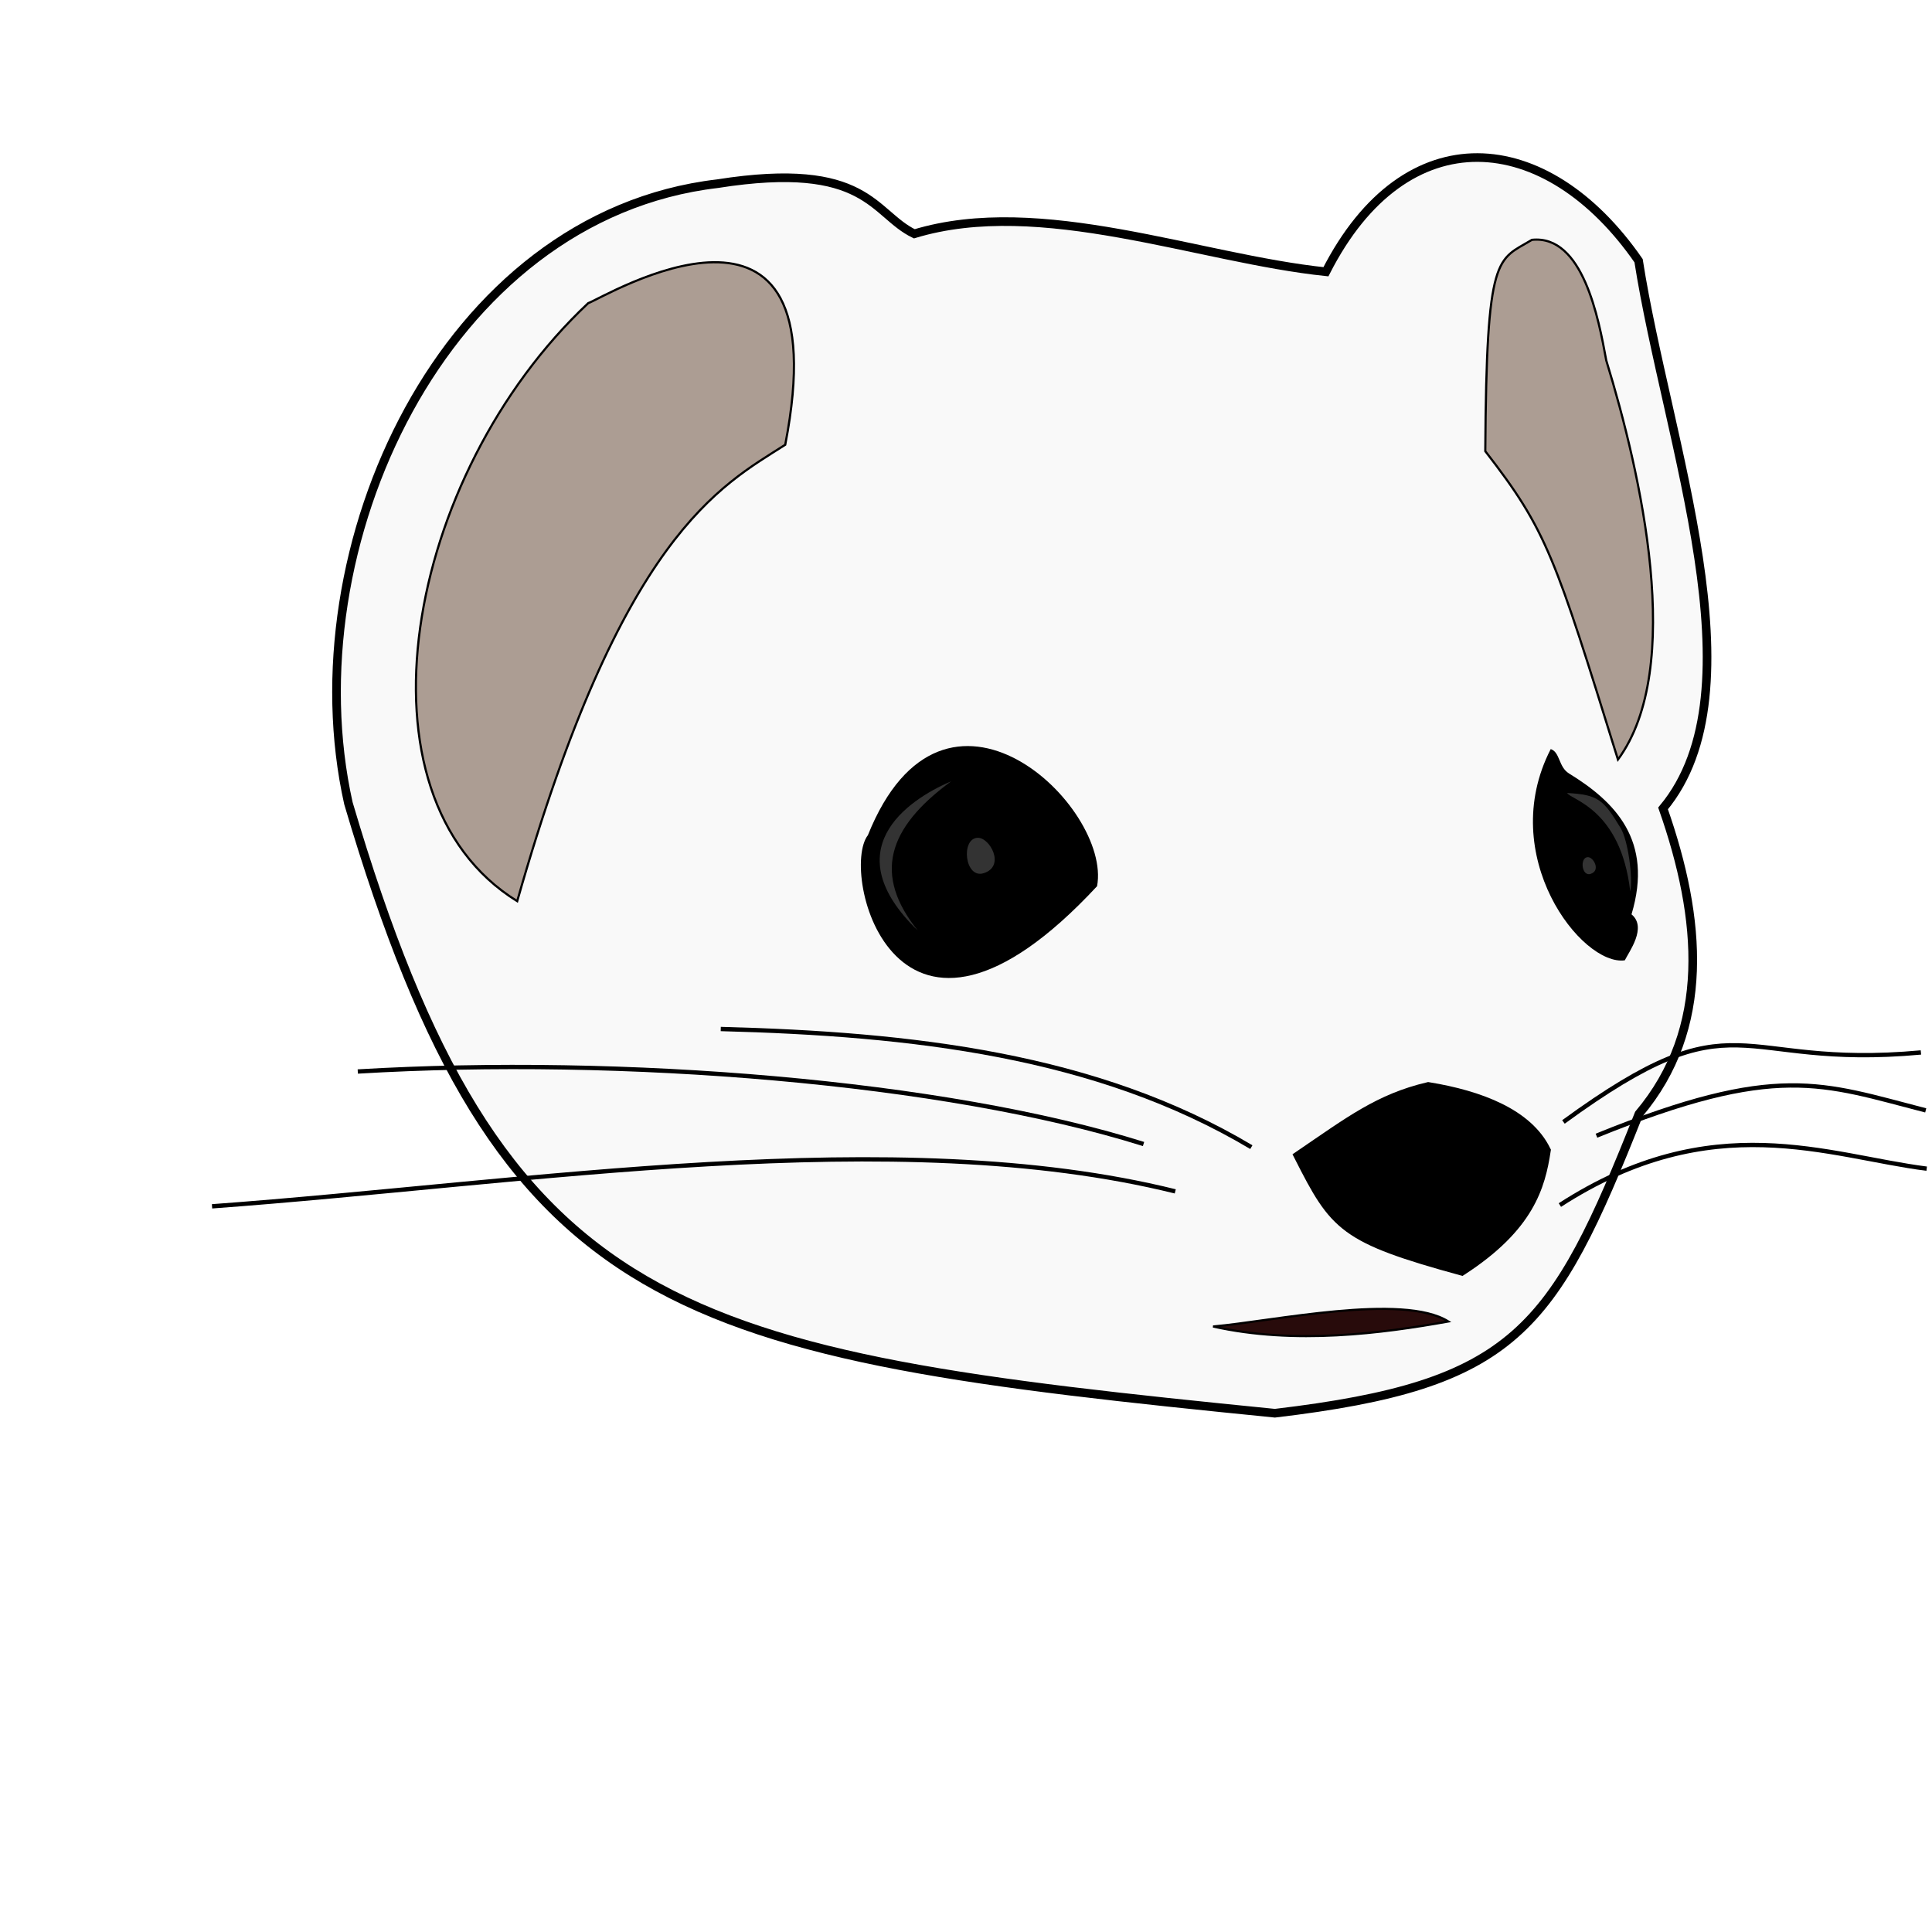
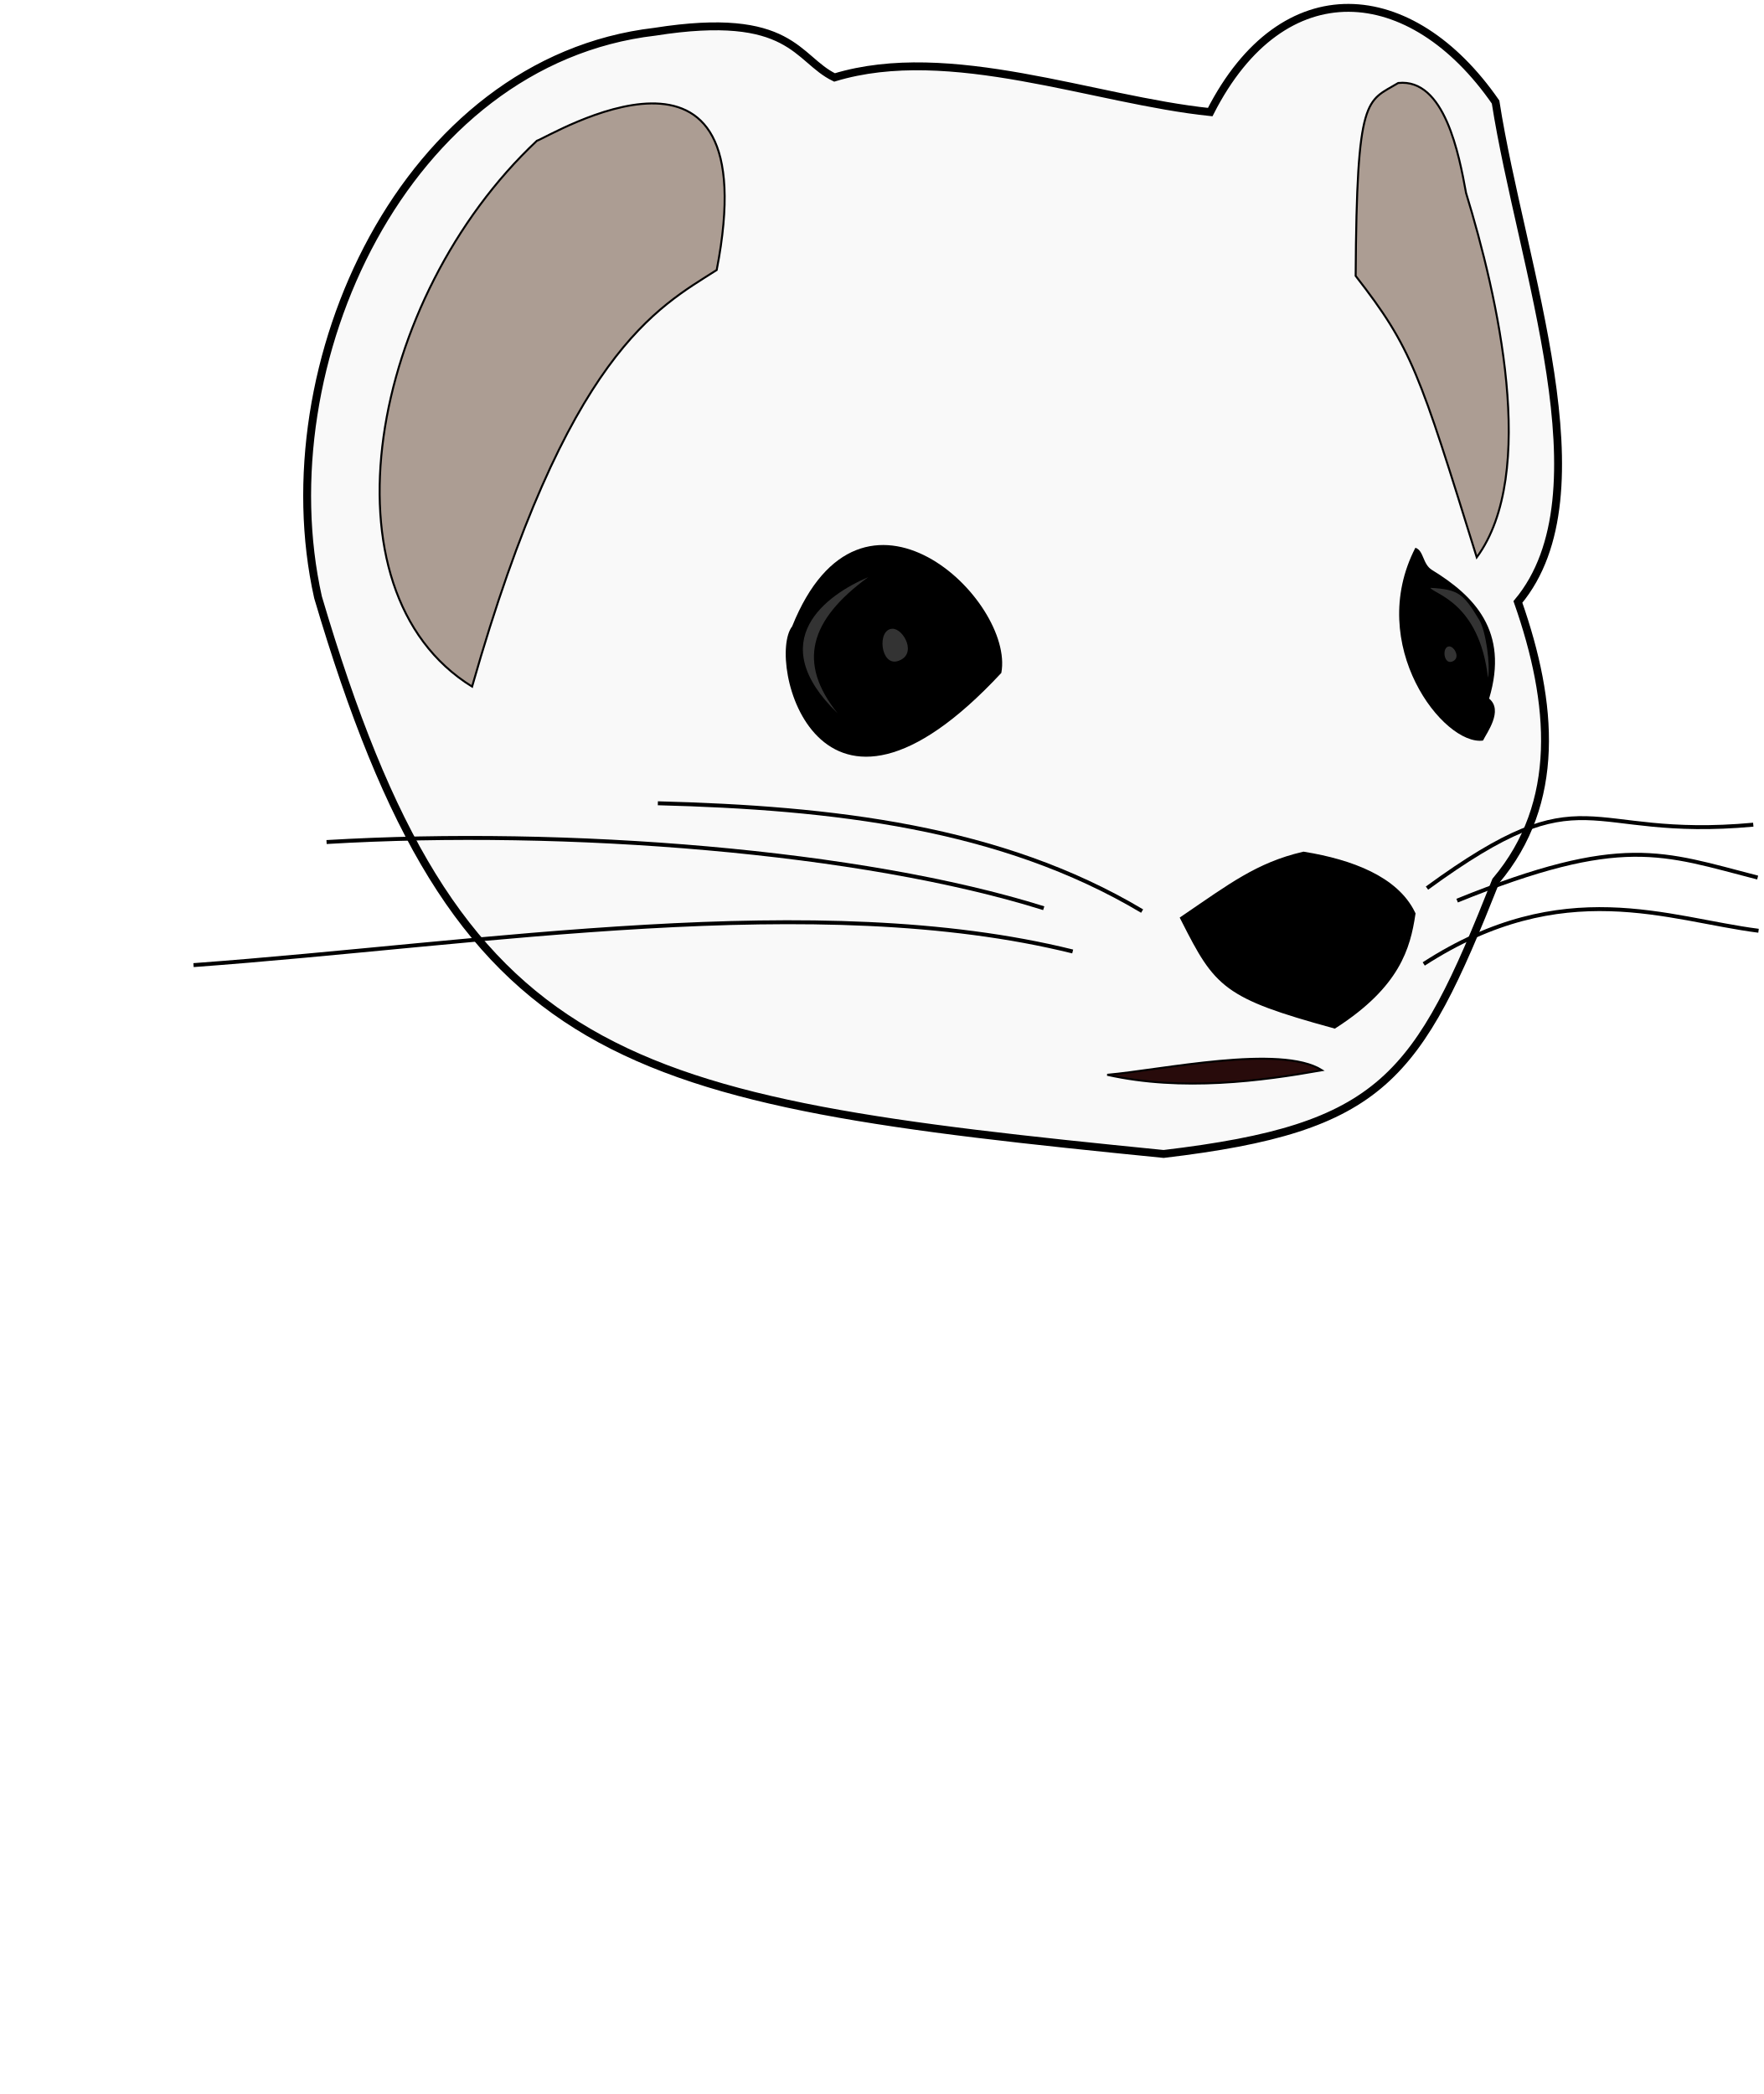
- <svg xmlns="http://www.w3.org/2000/svg" width="64mm" height="64mm" viewBox="0 0 64 64" version="1.1" id="svg8">
+ <svg xmlns="http://www.w3.org/2000/svg" width="64mm" height="76mm" viewBox="0 0 64 76" version="1.1" id="svg8">
  <defs id="defs2" />
-   <g id="layer6" style="display:none">
+   <g id="layer6" style="display:none" transform="translate(0,12)">
    <path style="fill:#808080;fill-opacity:1;stroke:#000000;stroke-width:1.5;stroke-linecap:butt;stroke-linejoin:miter;stroke-miterlimit:4;stroke-dasharray:none;stroke-opacity:1" d="M 2.379,63.25 C 5.705,53.728 6.988,35.524 37.184,28.804 45.6,33.762 62.321,41.968 62.099,63.25 Z" id="path3716" />
  </g>
-   <g id="layer3" style="display:inline;opacity:1">
-     <path style="display:inline;opacity:1;fill:#f9f9f9;fill-opacity:1;stroke:#000000;stroke-width:0.286;stroke-linecap:butt;stroke-linejoin:miter;stroke-miterlimit:10;stroke-dasharray:none;stroke-opacity:1" d="M 43.923,9.002 C 39.701,8.563 34.471,6.475 30.288,7.745 28.905,7.077 28.744,5.3 23.767,6.085 14.691,7.147 9.651,18.151 11.542,26.61 c 5.06,17.14 10.903,18.233 30.691,20.205 7.969,-0.946 9.209,-2.73 12.058,-9.914 2.382,-2.825 2.09,-6.443 0.8,-10.121 C 58.374,22.836 55.216,14.628 54.28,8.636 51.228,4.229 46.566,3.809 43.923,9.002 Z" id="path4485" />
-     <path style="display:inline;opacity:1;fill:#000000;fill-opacity:1;stroke:none;stroke-width:0.286;stroke-linecap:butt;stroke-linejoin:miter;stroke-miterlimit:10;stroke-dasharray:none;stroke-opacity:1" d="m 36.342,29.356 c -6.68,7.19 -8.545,-0.462 -7.592,-1.689 2.53,-6.308 8.087,-0.946 7.592,1.689 z" id="path4505-0" />
-     <path style="display:inline;opacity:1;fill:#000000;fill-opacity:1;stroke:none;stroke-width:0.286;stroke-linecap:butt;stroke-linejoin:miter;stroke-miterlimit:10;stroke-dasharray:none;stroke-opacity:1" d="m 53.824,31.812 c -1.428,0.198 -4.274,-3.467 -2.454,-6.998 0.312,0.104 0.256,0.593 0.604,0.807 1.52,0.933 2.809,2.216 2.072,4.668 0.528,0.433 -0.092,1.251 -0.222,1.523 z" id="path4505-0-9" />
-     <path style="display:inline;opacity:1;fill:none;stroke:#000000;stroke-width:0.143;stroke-linecap:butt;stroke-linejoin:miter;stroke-miterlimit:4;stroke-dasharray:none;stroke-opacity:1" d="M 41.452,38.001 C 36.321,34.94 30.206,34.253 23.876,34.087" id="path4585" />
-     <path style="display:inline;opacity:1;fill:none;stroke:#000000;stroke-width:0.143;stroke-linecap:butt;stroke-linejoin:miter;stroke-miterlimit:4;stroke-dasharray:none;stroke-opacity:1" d="M 37.881,37.897 C 31.279,35.824 20.608,34.974 11.852,35.495" id="path4587" />
-     <path style="display:inline;opacity:1;fill:none;stroke:#000000;stroke-width:0.143;stroke-linecap:butt;stroke-linejoin:miter;stroke-miterlimit:4;stroke-dasharray:none;stroke-opacity:1" d="M 7.024,39.961 C 17.535,39.191 29.671,37.174 38.932,39.466" id="path4589" />
-     <path style="display:inline;opacity:1;fill:none;stroke:#000000;stroke-width:0.143;stroke-linecap:butt;stroke-linejoin:miter;stroke-miterlimit:4;stroke-dasharray:none;stroke-opacity:1" d="m 51.791,37.166 c 5.862,-4.276 5.584,-1.726 11.842,-2.302" id="path4591" />
-     <path style="display:inline;opacity:1;fill:none;stroke:#000000;stroke-width:0.143;stroke-linecap:butt;stroke-linejoin:miter;stroke-miterlimit:4;stroke-dasharray:none;stroke-opacity:1" d="m 51.673,39.919 c 5.059,-3.272 8.876,-1.621 12.151,-1.205" id="path4593" />
-     <path style="display:inline;opacity:1;fill:#ac9d93;fill-opacity:1;stroke:#000000;stroke-width:0.072;stroke-linecap:butt;stroke-linejoin:miter;stroke-miterlimit:4;stroke-dasharray:none;stroke-opacity:1" d="m 26.012,14.733 c 1.886,-9.711 -6.049,-4.847 -6.528,-4.69 -6.082,5.711 -7.973,16.33 -2.351,19.81 3.448,-12.122 6.731,-13.748 8.879,-15.12 z" id="path4625" />
-     <path style="display:inline;opacity:1;fill:#ac9d93;fill-opacity:1;stroke:#000000;stroke-width:0.072;stroke-linecap:butt;stroke-linejoin:miter;stroke-miterlimit:4;stroke-dasharray:none;stroke-opacity:1" d="m 49.202,14.946 c 2.044,2.633 2.302,3.479 4.395,10.215 2.236,-3.04 0.756,-9.492 -0.388,-13.223 -0.253,-1.388 -0.775,-4.17 -2.462,-3.993 -1.148,0.694 -1.507,0.376 -1.545,7.001 z" id="path4625-6" />
-     <path style="display:inline;opacity:1;fill:#333333;fill-rule:evenodd;stroke:none;stroke-width:0.379px;stroke-linecap:butt;stroke-linejoin:miter;stroke-opacity:1" d="m 30.4,30.823 c -2.733,-2.647 -0.387,-4.305 1.109,-4.941 -2.139,1.566 -2.573,3.111 -1.109,4.941 z" id="path3508" />
-     <path style="display:inline;opacity:1;fill:#333333;fill-rule:evenodd;stroke:none;stroke-width:0.379px;stroke-linecap:butt;stroke-linejoin:miter;stroke-opacity:1" d="m 32.584,28.926 c 0.733,-0.228 0.206,-1.191 -0.2,-1.173 -0.563,0.024 -0.428,1.368 0.2,1.173 z" id="path3508-6" />
-     <path style="display:inline;opacity:1;fill:#000000;fill-rule:evenodd;stroke:#000000;stroke-width:0.379px;stroke-linecap:butt;stroke-linejoin:miter;stroke-opacity:1" d="m 43.06,38.3 c 1.66,-1.13 2.635,-1.881 4.255,-2.263 1.709,0.28 3.273,0.879 3.865,2.078 -0.18,1.174 -0.538,2.503 -2.764,3.947 -3.905,-1.073 -4.177,-1.441 -5.356,-3.762 z" id="path3525" />
-     <path style="display:inline;opacity:1;fill:#280b0b;fill-rule:evenodd;stroke:#000000;stroke-width:0.072;stroke-linecap:butt;stroke-linejoin:miter;stroke-miterlimit:4;stroke-dasharray:none;stroke-opacity:1" d="m 40.185,43.942 c 1.969,-0.172 6.289,-1.116 7.794,-0.166 -2.189,0.391 -5.075,0.775 -7.794,0.166 z" id="path3527" />
-     <path style="display:inline;opacity:1;fill:#333333;fill-rule:evenodd;stroke:none;stroke-width:0.379px;stroke-linecap:butt;stroke-linejoin:miter;stroke-opacity:1" d="m 54.004,29.531 c 0.095,-0.446 -0.074,-1.696 -0.315,-2.094 -0.575,-0.95 -0.742,-1.11 -1.775,-1.168 0.112,0.223 1.775,0.518 2.09,3.261 z" id="path3508-6-7" />
-     <path style="display:inline;opacity:1;fill:#333333;fill-rule:evenodd;stroke:none;stroke-width:0.179px;stroke-linecap:butt;stroke-linejoin:miter;stroke-opacity:1" d="m 52.689,28.949 c 0.347,-0.108 0.098,-0.564 -0.095,-0.555 -0.266,0.012 -0.203,0.648 0.095,0.555 z" id="path3508-6-5" />
-     <path style="display:inline;opacity:1;fill:none;stroke:#000000;stroke-width:0.143;stroke-linecap:butt;stroke-linejoin:miter;stroke-miterlimit:4;stroke-dasharray:none;stroke-opacity:1" d="m 52.885,37.621 c 5.996,-2.433 7.459,-1.725 10.907,-0.838" id="path4593-5" />
+   <g id="layer3" style="display:inline;opacity:1" transform="translate(0,12)">
+     <path style="display:inline;opacity:1;fill:#f9f9f9;fill-opacity:1;stroke:#000000;stroke-width:0.286;stroke-linecap:butt;stroke-linejoin:miter;stroke-miterlimit:10;stroke-dasharray:none;stroke-opacity:1" d="M 43.923,-7.932 C 39.701,-8.37 34.471,-10.458 30.288,-9.189 28.905,-9.856 28.744,-11.633 23.767,-10.848 14.691,-9.787 9.651,1.218 11.542,9.677 16.602,26.817 22.445,27.91 42.233,29.882 c 7.969,-0.946 9.209,-2.73 12.058,-9.914 2.382,-2.825 2.09,-6.443 0.8,-10.121 3.284,-3.944 0.125,-12.153 -0.811,-18.144 -3.052,-4.408 -7.713,-4.828 -10.357,0.365 z" id="path4485" />
+     <path style="display:inline;opacity:1;fill:#000000;fill-opacity:1;stroke:none;stroke-width:0.286;stroke-linecap:butt;stroke-linejoin:miter;stroke-miterlimit:10;stroke-dasharray:none;stroke-opacity:1" d="m 36.342,12.423 c -6.68,7.19 -8.545,-0.462 -7.592,-1.689 2.53,-6.308 8.087,-0.946 7.592,1.689 z" id="path4505-0" />
+     <path style="display:inline;opacity:1;fill:#000000;fill-opacity:1;stroke:none;stroke-width:0.286;stroke-linecap:butt;stroke-linejoin:miter;stroke-miterlimit:10;stroke-dasharray:none;stroke-opacity:1" d="m 53.824,14.878 c -1.428,0.198 -4.274,-3.467 -2.454,-6.998 0.312,0.104 0.256,0.593 0.604,0.807 1.52,0.933 2.809,2.216 2.072,4.668 0.528,0.433 -0.092,1.251 -0.222,1.523 z" id="path4505-0-9" />
+     <path style="display:inline;opacity:1;fill:none;stroke:#000000;stroke-width:0.143;stroke-linecap:butt;stroke-linejoin:miter;stroke-miterlimit:4;stroke-dasharray:none;stroke-opacity:1" d="M 41.452,21.067 C 36.321,18.006 30.206,17.319 23.876,17.154" id="path4585" />
+     <path style="display:inline;opacity:1;fill:none;stroke:#000000;stroke-width:0.143;stroke-linecap:butt;stroke-linejoin:miter;stroke-miterlimit:4;stroke-dasharray:none;stroke-opacity:1" d="M 37.881,20.963 C 31.279,18.891 20.608,18.041 11.852,18.561" id="path4587" />
+     <path style="display:inline;opacity:1;fill:none;stroke:#000000;stroke-width:0.143;stroke-linecap:butt;stroke-linejoin:miter;stroke-miterlimit:4;stroke-dasharray:none;stroke-opacity:1" d="M 7.024,23.028 C 17.535,22.258 29.671,20.241 38.932,22.533" id="path4589" />
+     <path style="display:inline;opacity:1;fill:none;stroke:#000000;stroke-width:0.143;stroke-linecap:butt;stroke-linejoin:miter;stroke-miterlimit:4;stroke-dasharray:none;stroke-opacity:1" d="m 51.791,20.233 c 5.862,-4.276 5.584,-1.726 11.842,-2.302" id="path4591" />
+     <path style="display:inline;opacity:1;fill:none;stroke:#000000;stroke-width:0.143;stroke-linecap:butt;stroke-linejoin:miter;stroke-miterlimit:4;stroke-dasharray:none;stroke-opacity:1" d="m 51.673,22.986 c 5.059,-3.272 8.876,-1.621 12.151,-1.205" id="path4593" />
+     <path style="display:inline;opacity:1;fill:#ac9d93;fill-opacity:1;stroke:#000000;stroke-width:0.072;stroke-linecap:butt;stroke-linejoin:miter;stroke-miterlimit:4;stroke-dasharray:none;stroke-opacity:1" d="M 26.012,-2.2 C 27.898,-11.911 19.963,-7.047 19.485,-6.89 13.403,-1.179 11.511,9.44 17.134,12.92 20.582,0.798 23.864,-0.828 26.012,-2.2 Z" id="path4625" />
+     <path style="display:inline;opacity:1;fill:#ac9d93;fill-opacity:1;stroke:#000000;stroke-width:0.072;stroke-linecap:butt;stroke-linejoin:miter;stroke-miterlimit:4;stroke-dasharray:none;stroke-opacity:1" d="m 49.202,-1.987 c 2.044,2.633 2.302,3.479 4.395,10.215 2.236,-3.04 0.756,-9.492 -0.388,-13.223 -0.253,-1.388 -0.775,-4.17 -2.462,-3.993 -1.148,0.694 -1.507,0.376 -1.545,7.001 z" id="path4625-6" />
+     <path style="display:inline;opacity:1;fill:#333333;fill-rule:evenodd;stroke:none;stroke-width:0.379px;stroke-linecap:butt;stroke-linejoin:miter;stroke-opacity:1" d="M 30.4,13.89 C 27.666,11.242 30.013,9.584 31.509,8.948 29.369,10.514 28.936,12.059 30.4,13.89 Z" id="path3508" />
+     <path style="display:inline;opacity:1;fill:#333333;fill-rule:evenodd;stroke:none;stroke-width:0.379px;stroke-linecap:butt;stroke-linejoin:miter;stroke-opacity:1" d="m 32.584,11.993 c 0.733,-0.228 0.206,-1.191 -0.2,-1.173 -0.563,0.024 -0.428,1.368 0.2,1.173 z" id="path3508-6" />
+     <path style="display:inline;opacity:1;fill:#000000;fill-rule:evenodd;stroke:#000000;stroke-width:0.379px;stroke-linecap:butt;stroke-linejoin:miter;stroke-opacity:1" d="m 43.06,21.366 c 1.66,-1.13 2.635,-1.881 4.255,-2.263 1.709,0.28 3.273,0.879 3.865,2.078 -0.18,1.174 -0.538,2.503 -2.764,3.947 -3.905,-1.073 -4.177,-1.441 -5.356,-3.762 z" id="path3525" />
+     <path style="display:inline;opacity:1;fill:#280b0b;fill-rule:evenodd;stroke:#000000;stroke-width:0.072;stroke-linecap:butt;stroke-linejoin:miter;stroke-miterlimit:4;stroke-dasharray:none;stroke-opacity:1" d="m 40.185,27.009 c 1.969,-0.172 6.289,-1.116 7.794,-0.166 -2.189,0.391 -5.075,0.775 -7.794,0.166 z" id="path3527" />
+     <path style="display:inline;opacity:1;fill:#333333;fill-rule:evenodd;stroke:none;stroke-width:0.379px;stroke-linecap:butt;stroke-linejoin:miter;stroke-opacity:1" d="m 54.004,12.597 c 0.095,-0.446 -0.074,-1.696 -0.315,-2.094 -0.575,-0.95 -0.742,-1.11 -1.775,-1.168 0.112,0.223 1.775,0.518 2.09,3.261 z" id="path3508-6-7" />
+     <path style="display:inline;opacity:1;fill:#333333;fill-rule:evenodd;stroke:none;stroke-width:0.179px;stroke-linecap:butt;stroke-linejoin:miter;stroke-opacity:1" d="m 52.689,12.016 c 0.347,-0.108 0.098,-0.564 -0.095,-0.555 -0.266,0.012 -0.203,0.648 0.095,0.555 z" id="path3508-6-5" />
+     <path style="display:inline;opacity:1;fill:none;stroke:#000000;stroke-width:0.143;stroke-linecap:butt;stroke-linejoin:miter;stroke-miterlimit:4;stroke-dasharray:none;stroke-opacity:1" d="m 52.885,20.688 c 5.996,-2.433 7.459,-1.725 10.907,-0.838" id="path4593-5" />
  </g>
</svg>
